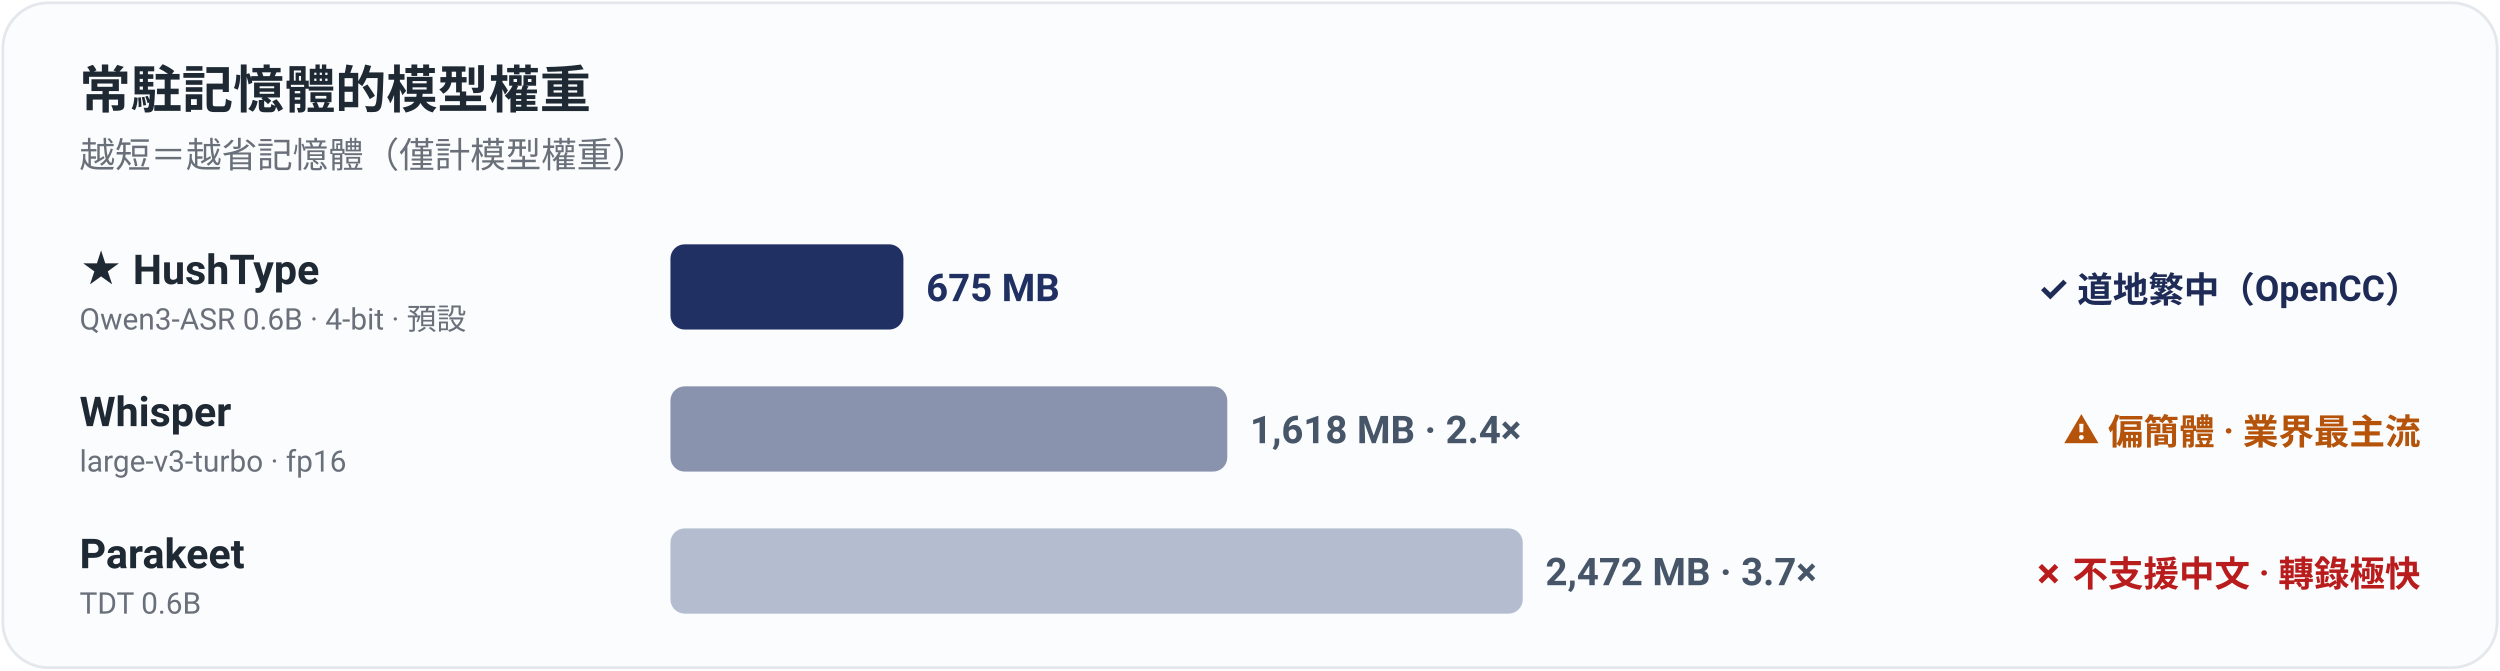
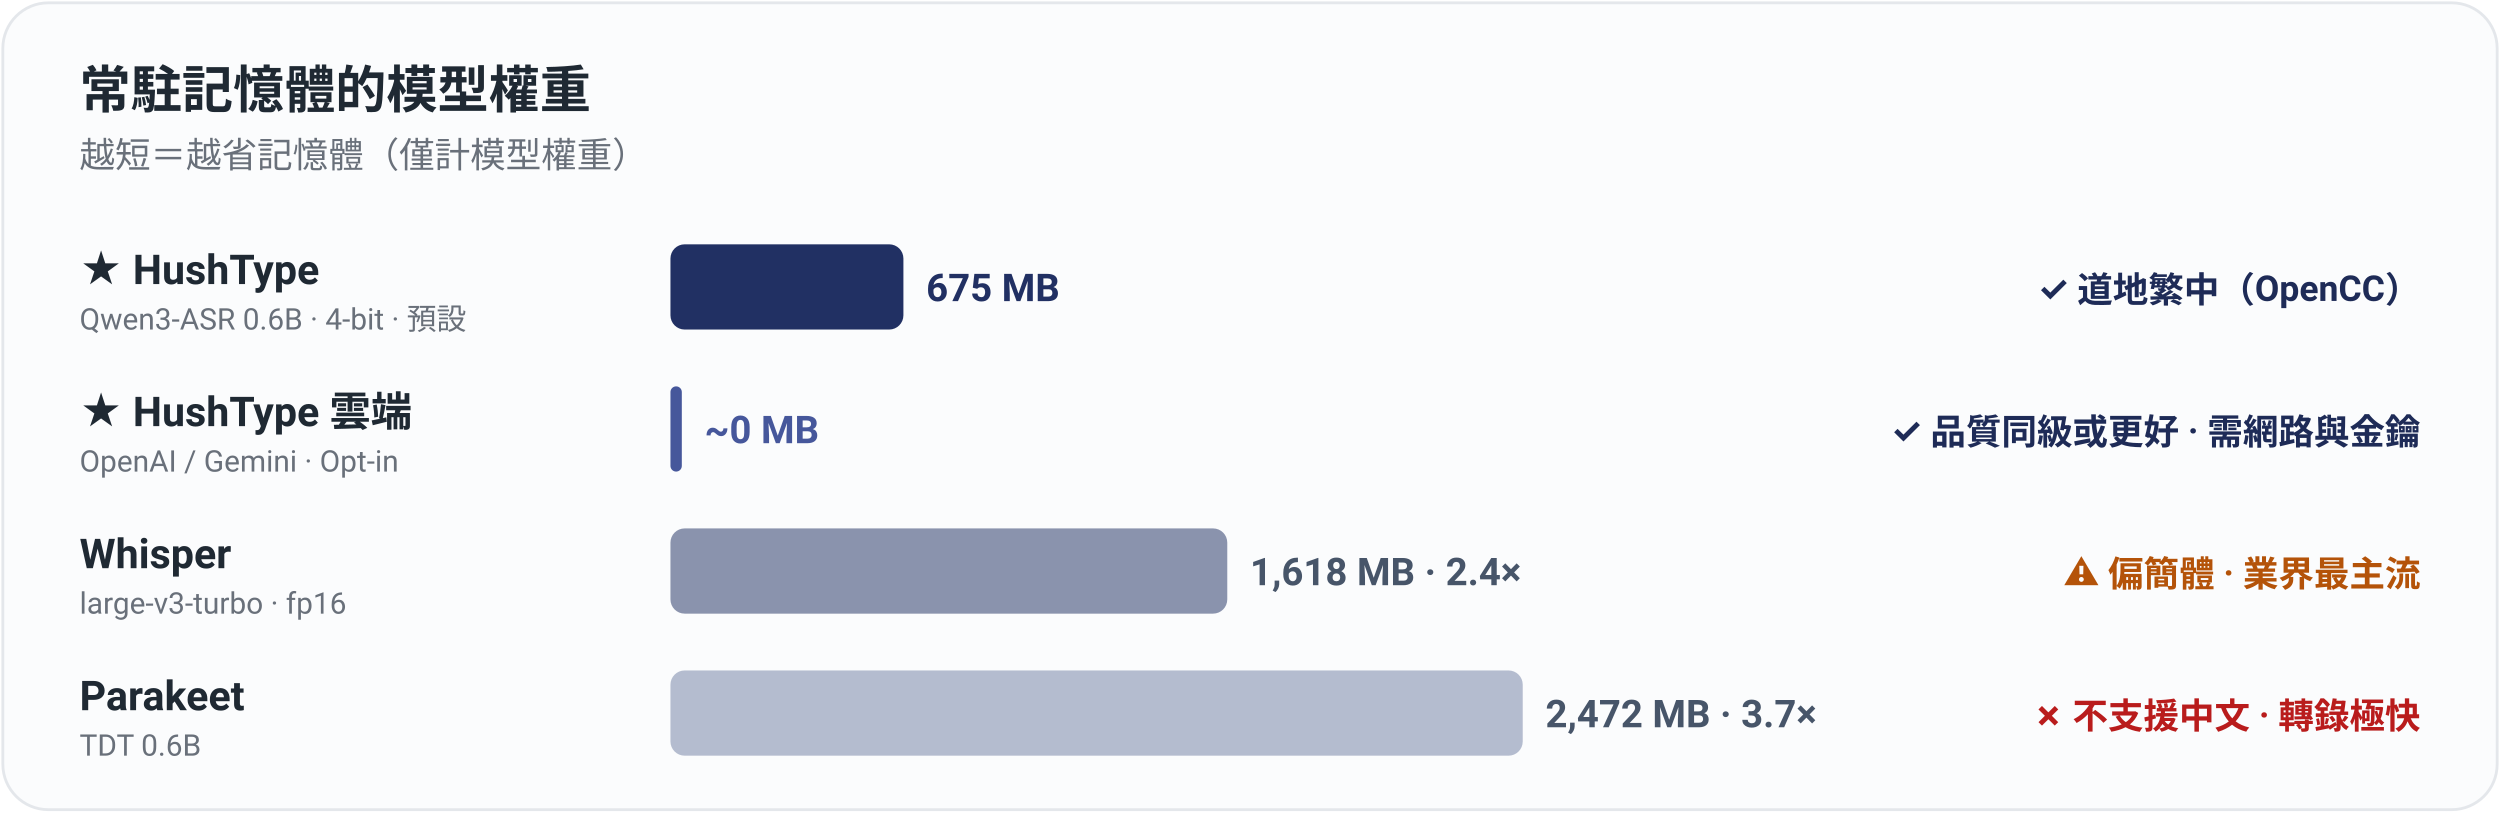
- <svg xmlns="http://www.w3.org/2000/svg" viewBox="0 0 880 236" font-family="-apple-system,'PingFang TC','Microsoft JhengHei','Segoe UI',Roboto,sans-serif">
-   <rect x="1" y="1" width="878" height="234" rx="16" fill="#fbfcfd" stroke="#e4e7eb" />
+ <svg xmlns="http://www.w3.org/2000/svg" viewBox="0 0 880 286" font-family="-apple-system,'PingFang TC','Microsoft JhengHei','Segoe UI',Roboto,sans-serif">
+   <rect x="1" y="1" width="878" height="284" rx="16" fill="#fbfcfd" stroke="#e4e7eb" />
  <text x="28" y="38" font-size="18" font-weight="700" fill="#1f2933">常駐記憶體的模型權重</text>
  <text x="28" y="59" font-size="12.5" fill="#69707a">越短＝越省記憶體（僅計模型權重）</text>
  <text x="28" y="100" font-size="14.5" font-weight="700" fill="#1f2933">★ HushType</text>
  <text x="28" y="116" font-size="10.5" fill="#69707a">Qwen3-ASR 0.6B · 4-bit · 預設</text>
  <rect x="236" y="86" width="82" height="30" rx="5" fill="#213063" />
  <text x="326" y="106" font-size="13.5" font-weight="700" fill="#213063">675 MB</text>
  <text x="852" y="106" text-anchor="end" font-size="12.5" font-weight="700" fill="#1e2b57">✓ 道地繁中（OpenCC）</text>
-   <text x="28" y="150" font-size="14.5" font-weight="700" fill="#1f2933">Whisper</text>
-   <text x="28" y="166" font-size="10.5" fill="#69707a">large-v3-turbo · fp16</text>
-   <rect x="236" y="136" width="196" height="30" rx="5" fill="#8a93ad" />
-   <text x="440" y="156" font-size="13.5" font-weight="700" fill="#475569">1,618 MB · 2.4×</text>
-   <text x="852" y="156" text-anchor="end" font-size="12.5" font-weight="700" fill="#b45309">⚠ 偏簡體 · 業界最主流</text>
-   <text x="28" y="200" font-size="14.5" font-weight="700" fill="#1f2933">Parakeet</text>
-   <text x="28" y="216" font-size="10.5" fill="#69707a">TDT 0.6B</text>
-   <rect x="236" y="186" width="300" height="30" rx="5" fill="#b4bccf" />
-   <text x="544" y="206" font-size="13.5" font-weight="700" fill="#475569">2,472 MB · 3.7×</text>
-   <text x="852" y="206" text-anchor="end" font-size="12.5" font-weight="700" fill="#b91c1c">✗ 不支援中文 · 轉錄極快</text>
+   <text x="28" y="150" font-size="14.5" font-weight="700" fill="#1f2933">★ HushType 雲端</text>
+   <text x="28" y="166" font-size="10.5" fill="#69707a">OpenAI / Gemini · Opt-in</text>
+   <rect x="236" y="136" width="4" height="30" rx="2" fill="#46579b" />
+   <text x="248" y="156" font-size="13.5" font-weight="700" fill="#46579b">~0 MB</text>
+   <text x="852" y="156" text-anchor="end" font-size="12.5" font-weight="700" fill="#1e2b57">✓ 品質同級或更好 · 需網路與金鑰</text>
+   <text x="28" y="200" font-size="14.5" font-weight="700" fill="#1f2933">Whisper</text>
+   <text x="28" y="216" font-size="10.5" fill="#69707a">large-v3-turbo · fp16</text>
+   <rect x="236" y="186" width="196" height="30" rx="5" fill="#8a93ad" />
+   <text x="440" y="206" font-size="13.5" font-weight="700" fill="#475569">1,618 MB · 2.4×</text>
+   <text x="852" y="206" text-anchor="end" font-size="12.5" font-weight="700" fill="#b45309">⚠ 偏簡體 · 業界最主流</text>
+   <text x="28" y="250" font-size="14.5" font-weight="700" fill="#1f2933">Parakeet</text>
+   <text x="28" y="266" font-size="10.5" fill="#69707a">TDT 0.6B</text>
+   <rect x="236" y="236" width="300" height="30" rx="5" fill="#b4bccf" />
+   <text x="544" y="256" font-size="13.5" font-weight="700" fill="#475569">2,472 MB · 3.7×</text>
+   <text x="852" y="256" text-anchor="end" font-size="12.5" font-weight="700" fill="#b91c1c">✗ 不支援中文 · 轉錄極快</text>
</svg>
